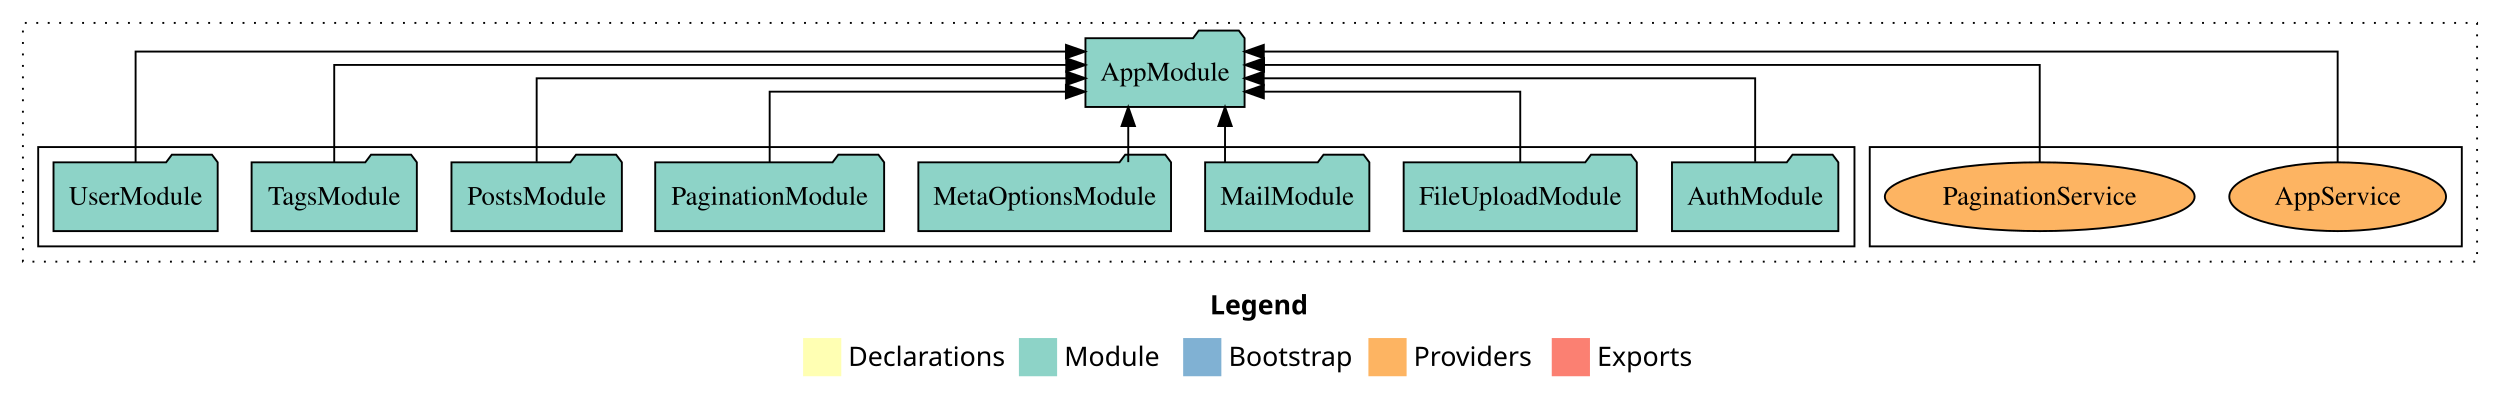
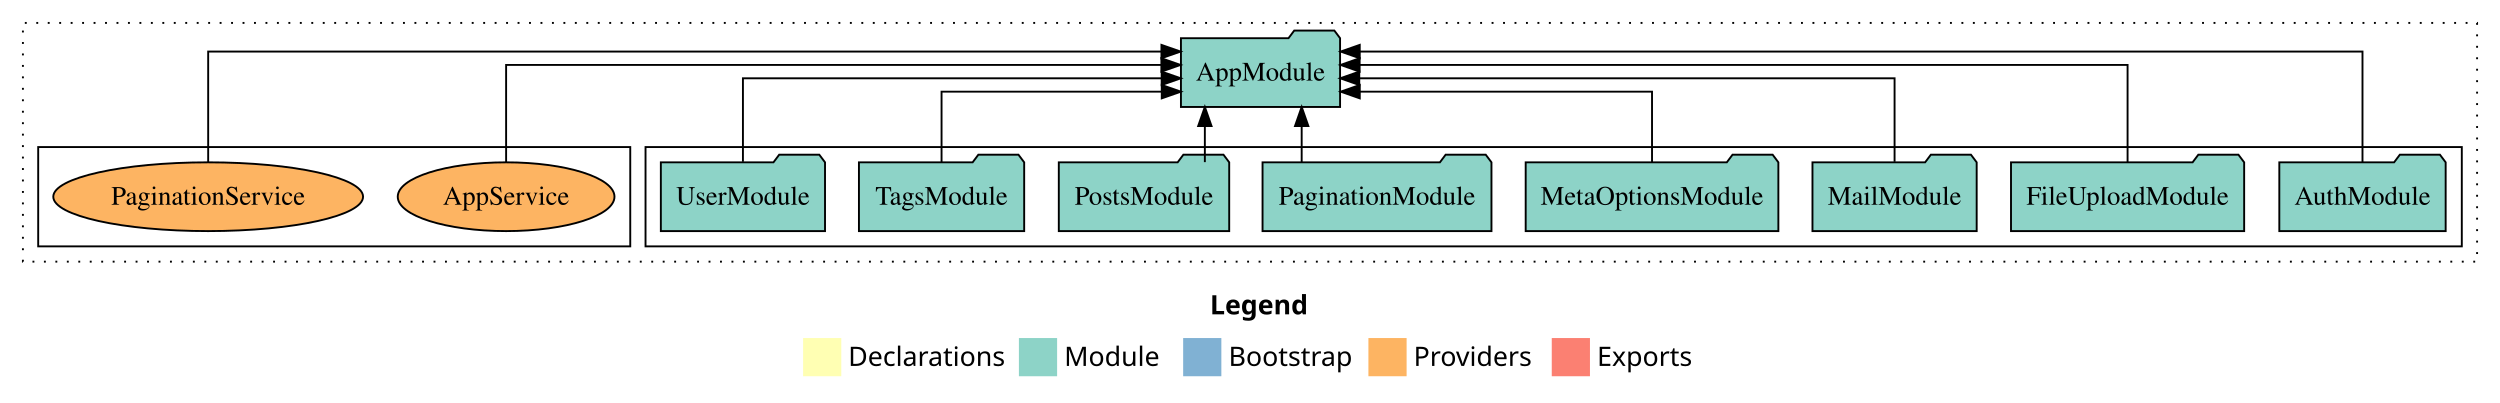
<svg xmlns="http://www.w3.org/2000/svg" width="1309pt" height="211pt" viewBox="0.00 0.00 1309.00 211.00">
  <g id="graph0" class="graph" transform="scale(1 1) rotate(0) translate(4 207)">
    <polygon fill="white" stroke="transparent" points="-4,4 -4,-207 1305,-207 1305,4 -4,4" />
    <text text-anchor="start" x="629.51" y="-42.4" font-family="Times-12" font-weight="bold" font-size="14.00">Legend</text>
    <polygon fill="#ffffb3" stroke="transparent" points="416.5,-10 416.5,-30 436.5,-30 436.5,-10 416.5,-10" />
    <text text-anchor="start" x="440.13" y="-15.4" font-family="Times-12" font-size="14.00">  Declarations</text>
    <polygon fill="#8dd3c7" stroke="transparent" points="529.5,-10 529.5,-30 549.5,-30 549.5,-10 529.5,-10" />
    <text text-anchor="start" x="553.23" y="-15.4" font-family="Times-12" font-size="14.00">  Module</text>
    <polygon fill="#80b1d3" stroke="transparent" points="615.5,-10 615.5,-30 635.5,-30 635.5,-10 615.5,-10" />
    <text text-anchor="start" x="639.28" y="-15.4" font-family="Times-12" font-size="14.00">  Bootstrap</text>
    <polygon fill="#fdb462" stroke="transparent" points="712.5,-10 712.5,-30 732.5,-30 732.5,-10 712.5,-10" />
    <text text-anchor="start" x="736.17" y="-15.4" font-family="Times-12" font-size="14.00">  Providers</text>
    <polygon fill="#fb8072" stroke="transparent" points="808.5,-10 808.5,-30 828.5,-30 828.5,-10 808.5,-10" />
    <text text-anchor="start" x="832.23" y="-15.4" font-family="Times-12" font-size="14.00">  Exports</text>
    <g id="clust1" class="cluster">
      <polygon fill="none" stroke="black" stroke-dasharray="1,5" points="8,-70 8,-195 1293,-195 1293,-70 8,-70" />
    </g>
+     <g id="clust3" class="cluster">
+       <polygon fill="none" stroke="black" points="334,-78 334,-130 1285,-130 1285,-78 334,-78" />
+     </g>
    <g id="clust6" class="cluster">
-       <polygon fill="none" stroke="black" points="975,-78 975,-130 1285,-130 1285,-78 975,-78" />
-     </g>
-     <g id="clust3" class="cluster">
-       <polygon fill="none" stroke="black" points="16,-78 16,-130 967,-130 967,-78 16,-78" />
+       <polygon fill="none" stroke="black" points="16,-78 16,-130 326,-130 326,-78 16,-78" />
    </g>
    <g id="node1" class="node">
-       <polygon fill="#8dd3c7" stroke="black" points="958.55,-122 955.55,-126 934.55,-126 931.55,-122 871.45,-122 871.45,-86 958.55,-86 958.55,-122" />
-       <text text-anchor="middle" x="915" y="-99.8" font-family="Times,serif" font-size="14.00">AuthModule</text>
+       <polygon fill="#8dd3c7" stroke="black" points="1276.55,-122 1273.55,-126 1252.55,-126 1249.55,-122 1189.45,-122 1189.45,-86 1276.55,-86 1276.55,-122" />
+       <text text-anchor="middle" x="1233" y="-99.8" font-family="Times,serif" font-size="14.00">AuthModule</text>
    </g>
    <g id="node9" class="node">
-       <polygon fill="#8dd3c7" stroke="black" points="647.66,-187 644.66,-191 623.66,-191 620.66,-187 564.34,-187 564.34,-151 647.66,-151 647.66,-187" />
-       <text text-anchor="middle" x="606" y="-164.8" font-family="Times,serif" font-size="14.00">AppModule</text>
+       <polygon fill="#8dd3c7" stroke="black" points="697.66,-187 694.66,-191 673.66,-191 670.66,-187 614.34,-187 614.34,-151 697.66,-151 697.66,-187" />
+       <text text-anchor="middle" x="656" y="-164.8" font-family="Times,serif" font-size="14.00">AppModule</text>
    </g>
    <g id="edge1" class="edge">
-       <path fill="none" stroke="black" d="M915,-122.27C915,-140.56 915,-166 915,-166 915,-166 657.67,-166 657.67,-166" />
-       <polygon fill="black" stroke="black" points="657.67,-162.5 647.67,-166 657.67,-169.5 657.67,-162.5" />
+       <path fill="none" stroke="black" d="M1233,-122.01C1233,-144.49 1233,-180 1233,-180 1233,-180 707.96,-180 707.96,-180" />
+       <polygon fill="black" stroke="black" points="707.96,-176.5 697.96,-180 707.96,-183.5 707.96,-176.5" />
    </g>
    <g id="node2" class="node">
-       <polygon fill="#8dd3c7" stroke="black" points="853.04,-122 850.04,-126 829.04,-126 826.04,-122 730.96,-122 730.96,-86 853.04,-86 853.04,-122" />
-       <text text-anchor="middle" x="792" y="-99.8" font-family="Times,serif" font-size="14.00">FileUploadModule</text>
+       <polygon fill="#8dd3c7" stroke="black" points="1171.04,-122 1168.04,-126 1147.04,-126 1144.04,-122 1048.96,-122 1048.96,-86 1171.04,-86 1171.04,-122" />
+       <text text-anchor="middle" x="1110" y="-99.8" font-family="Times,serif" font-size="14.00">FileUploadModule</text>
    </g>
    <g id="edge2" class="edge">
-       <path fill="none" stroke="black" d="M792,-122.01C792,-138.05 792,-159 792,-159 792,-159 657.74,-159 657.74,-159" />
-       <polygon fill="black" stroke="black" points="657.74,-155.5 647.74,-159 657.74,-162.5 657.74,-155.5" />
+       <path fill="none" stroke="black" d="M1110,-122.13C1110,-142.57 1110,-173 1110,-173 1110,-173 707.9,-173 707.9,-173" />
+       <polygon fill="black" stroke="black" points="707.9,-169.5 697.9,-173 707.9,-176.5 707.9,-169.5" />
    </g>
    <g id="node3" class="node">
-       <polygon fill="#8dd3c7" stroke="black" points="712.99,-122 709.99,-126 688.99,-126 685.99,-122 627.01,-122 627.01,-86 712.99,-86 712.99,-122" />
-       <text text-anchor="middle" x="670" y="-99.8" font-family="Times,serif" font-size="14.00">MailModule</text>
+       <polygon fill="#8dd3c7" stroke="black" points="1030.99,-122 1027.99,-126 1006.99,-126 1003.99,-122 945.01,-122 945.01,-86 1030.99,-86 1030.99,-122" />
+       <text text-anchor="middle" x="988" y="-99.8" font-family="Times,serif" font-size="14.00">MailModule</text>
    </g>
    <g id="edge3" class="edge">
-       <path fill="none" stroke="black" d="M637.42,-122.11C637.42,-122.11 637.42,-140.99 637.42,-140.99" />
-       <polygon fill="black" stroke="black" points="633.92,-140.99 637.42,-150.99 640.92,-140.99 633.92,-140.99" />
+       <path fill="none" stroke="black" d="M988,-122.27C988,-140.56 988,-166 988,-166 988,-166 707.71,-166 707.71,-166" />
+       <polygon fill="black" stroke="black" points="707.71,-162.5 697.71,-166 707.71,-169.5 707.71,-162.5" />
    </g>
    <g id="node4" class="node">
-       <polygon fill="#8dd3c7" stroke="black" points="609.15,-122 606.15,-126 585.15,-126 582.15,-122 476.85,-122 476.85,-86 609.15,-86 609.15,-122" />
-       <text text-anchor="middle" x="543" y="-99.8" font-family="Times,serif" font-size="14.00">MetaOptionsModule</text>
+       <polygon fill="#8dd3c7" stroke="black" points="927.15,-122 924.15,-126 903.15,-126 900.15,-122 794.85,-122 794.85,-86 927.15,-86 927.15,-122" />
+       <text text-anchor="middle" x="861" y="-99.8" font-family="Times,serif" font-size="14.00">MetaOptionsModule</text>
    </g>
    <g id="edge4" class="edge">
-       <path fill="none" stroke="black" d="M586.75,-122.11C586.75,-122.11 586.75,-140.99 586.75,-140.99" />
-       <polygon fill="black" stroke="black" points="583.25,-140.99 586.75,-150.99 590.25,-140.99 583.25,-140.99" />
+       <path fill="none" stroke="black" d="M861,-122.01C861,-138.05 861,-159 861,-159 861,-159 707.98,-159 707.98,-159" />
+       <polygon fill="black" stroke="black" points="707.98,-155.5 697.98,-159 707.98,-162.5 707.98,-155.5" />
    </g>
    <g id="node5" class="node">
-       <polygon fill="#8dd3c7" stroke="black" points="458.93,-122 455.93,-126 434.93,-126 431.93,-122 339.07,-122 339.07,-86 458.93,-86 458.93,-122" />
-       <text text-anchor="middle" x="399" y="-99.8" font-family="Times,serif" font-size="14.00">PaginationModule</text>
+       <polygon fill="#8dd3c7" stroke="black" points="776.93,-122 773.93,-126 752.93,-126 749.93,-122 657.07,-122 657.07,-86 776.93,-86 776.93,-122" />
+       <text text-anchor="middle" x="717" y="-99.8" font-family="Times,serif" font-size="14.00">PaginationModule</text>
    </g>
    <g id="edge5" class="edge">
-       <path fill="none" stroke="black" d="M399,-122.01C399,-138.05 399,-159 399,-159 399,-159 554.11,-159 554.11,-159" />
-       <polygon fill="black" stroke="black" points="554.11,-162.5 564.11,-159 554.11,-155.5 554.11,-162.5" />
+       <path fill="none" stroke="black" d="M677.56,-122.11C677.56,-122.11 677.56,-140.99 677.56,-140.99" />
+       <polygon fill="black" stroke="black" points="674.06,-140.99 677.56,-150.99 681.06,-140.99 674.06,-140.99" />
    </g>
    <g id="node6" class="node">
-       <polygon fill="#8dd3c7" stroke="black" points="321.61,-122 318.61,-126 297.61,-126 294.61,-122 232.39,-122 232.39,-86 321.61,-86 321.61,-122" />
-       <text text-anchor="middle" x="277" y="-99.8" font-family="Times,serif" font-size="14.00">PostsModule</text>
+       <polygon fill="#8dd3c7" stroke="black" points="639.61,-122 636.61,-126 615.61,-126 612.61,-122 550.39,-122 550.39,-86 639.61,-86 639.61,-122" />
+       <text text-anchor="middle" x="595" y="-99.8" font-family="Times,serif" font-size="14.00">PostsModule</text>
    </g>
    <g id="edge6" class="edge">
-       <path fill="none" stroke="black" d="M277,-122.27C277,-140.56 277,-166 277,-166 277,-166 554.33,-166 554.33,-166" />
-       <polygon fill="black" stroke="black" points="554.33,-169.5 564.33,-166 554.33,-162.5 554.33,-169.5" />
+       <path fill="none" stroke="black" d="M626.86,-122.11C626.86,-122.11 626.86,-140.99 626.86,-140.99" />
+       <polygon fill="black" stroke="black" points="623.36,-140.99 626.86,-150.99 630.36,-140.99 623.36,-140.99" />
    </g>
    <g id="node7" class="node">
-       <polygon fill="#8dd3c7" stroke="black" points="214.26,-122 211.26,-126 190.26,-126 187.26,-122 127.74,-122 127.74,-86 214.26,-86 214.26,-122" />
-       <text text-anchor="middle" x="171" y="-99.8" font-family="Times,serif" font-size="14.00">TagsModule</text>
+       <polygon fill="#8dd3c7" stroke="black" points="532.26,-122 529.26,-126 508.26,-126 505.26,-122 445.74,-122 445.74,-86 532.26,-86 532.26,-122" />
+       <text text-anchor="middle" x="489" y="-99.8" font-family="Times,serif" font-size="14.00">TagsModule</text>
    </g>
    <g id="edge7" class="edge">
-       <path fill="none" stroke="black" d="M171,-122.13C171,-142.57 171,-173 171,-173 171,-173 554.29,-173 554.29,-173" />
-       <polygon fill="black" stroke="black" points="554.29,-176.5 564.29,-173 554.29,-169.5 554.29,-176.5" />
+       <path fill="none" stroke="black" d="M489,-122.01C489,-138.05 489,-159 489,-159 489,-159 604.29,-159 604.29,-159" />
+       <polygon fill="black" stroke="black" points="604.29,-162.5 614.29,-159 604.29,-155.5 604.29,-162.5" />
    </g>
    <g id="node8" class="node">
-       <polygon fill="#8dd3c7" stroke="black" points="109.98,-122 106.98,-126 85.98,-126 82.98,-122 24.02,-122 24.02,-86 109.98,-86 109.98,-122" />
-       <text text-anchor="middle" x="67" y="-99.8" font-family="Times,serif" font-size="14.00">UserModule</text>
+       <polygon fill="#8dd3c7" stroke="black" points="427.98,-122 424.98,-126 403.98,-126 400.98,-122 342.02,-122 342.02,-86 427.98,-86 427.98,-122" />
+       <text text-anchor="middle" x="385" y="-99.8" font-family="Times,serif" font-size="14.00">UserModule</text>
    </g>
    <g id="edge8" class="edge">
-       <path fill="none" stroke="black" d="M67,-122.01C67,-144.49 67,-180 67,-180 67,-180 554.15,-180 554.15,-180" />
-       <polygon fill="black" stroke="black" points="554.15,-183.5 564.15,-180 554.15,-176.5 554.15,-183.5" />
+       <path fill="none" stroke="black" d="M385,-122.27C385,-140.56 385,-166 385,-166 385,-166 604.25,-166 604.25,-166" />
+       <polygon fill="black" stroke="black" points="604.25,-169.5 614.25,-166 604.25,-162.5 604.25,-169.5" />
    </g>
    <g id="node10" class="node">
-       <ellipse fill="#fdb462" stroke="black" cx="1220" cy="-104" rx="56.74" ry="18" />
-       <text text-anchor="middle" x="1220" y="-99.8" font-family="Times,serif" font-size="14.00">AppService</text>
+       <ellipse fill="#fdb462" stroke="black" cx="261" cy="-104" rx="56.74" ry="18" />
+       <text text-anchor="middle" x="261" y="-99.8" font-family="Times,serif" font-size="14.00">AppService</text>
    </g>
    <g id="edge9" class="edge">
-       <path fill="none" stroke="black" d="M1220,-122.01C1220,-144.49 1220,-180 1220,-180 1220,-180 657.72,-180 657.72,-180" />
-       <polygon fill="black" stroke="black" points="657.72,-176.5 647.72,-180 657.72,-183.5 657.72,-176.5" />
+       <path fill="none" stroke="black" d="M261,-122.13C261,-142.57 261,-173 261,-173 261,-173 604.1,-173 604.1,-173" />
+       <polygon fill="black" stroke="black" points="604.1,-176.5 614.1,-173 604.1,-169.5 604.1,-176.5" />
    </g>
    <g id="node11" class="node">
-       <ellipse fill="#fdb462" stroke="black" cx="1064" cy="-104" rx="81.1" ry="18" />
-       <text text-anchor="middle" x="1064" y="-99.8" font-family="Times,serif" font-size="14.00">PaginationService</text>
+       <ellipse fill="#fdb462" stroke="black" cx="105" cy="-104" rx="81.1" ry="18" />
+       <text text-anchor="middle" x="105" y="-99.8" font-family="Times,serif" font-size="14.00">PaginationService</text>
    </g>
    <g id="edge10" class="edge">
-       <path fill="none" stroke="black" d="M1064,-122.13C1064,-142.57 1064,-173 1064,-173 1064,-173 657.86,-173 657.86,-173" />
-       <polygon fill="black" stroke="black" points="657.86,-169.5 647.86,-173 657.86,-176.5 657.86,-169.5" />
+       <path fill="none" stroke="black" d="M105,-122.01C105,-144.49 105,-180 105,-180 105,-180 604.13,-180 604.13,-180" />
+       <polygon fill="black" stroke="black" points="604.13,-183.5 614.13,-180 604.13,-176.5 604.13,-183.5" />
    </g>
  </g>
</svg>
